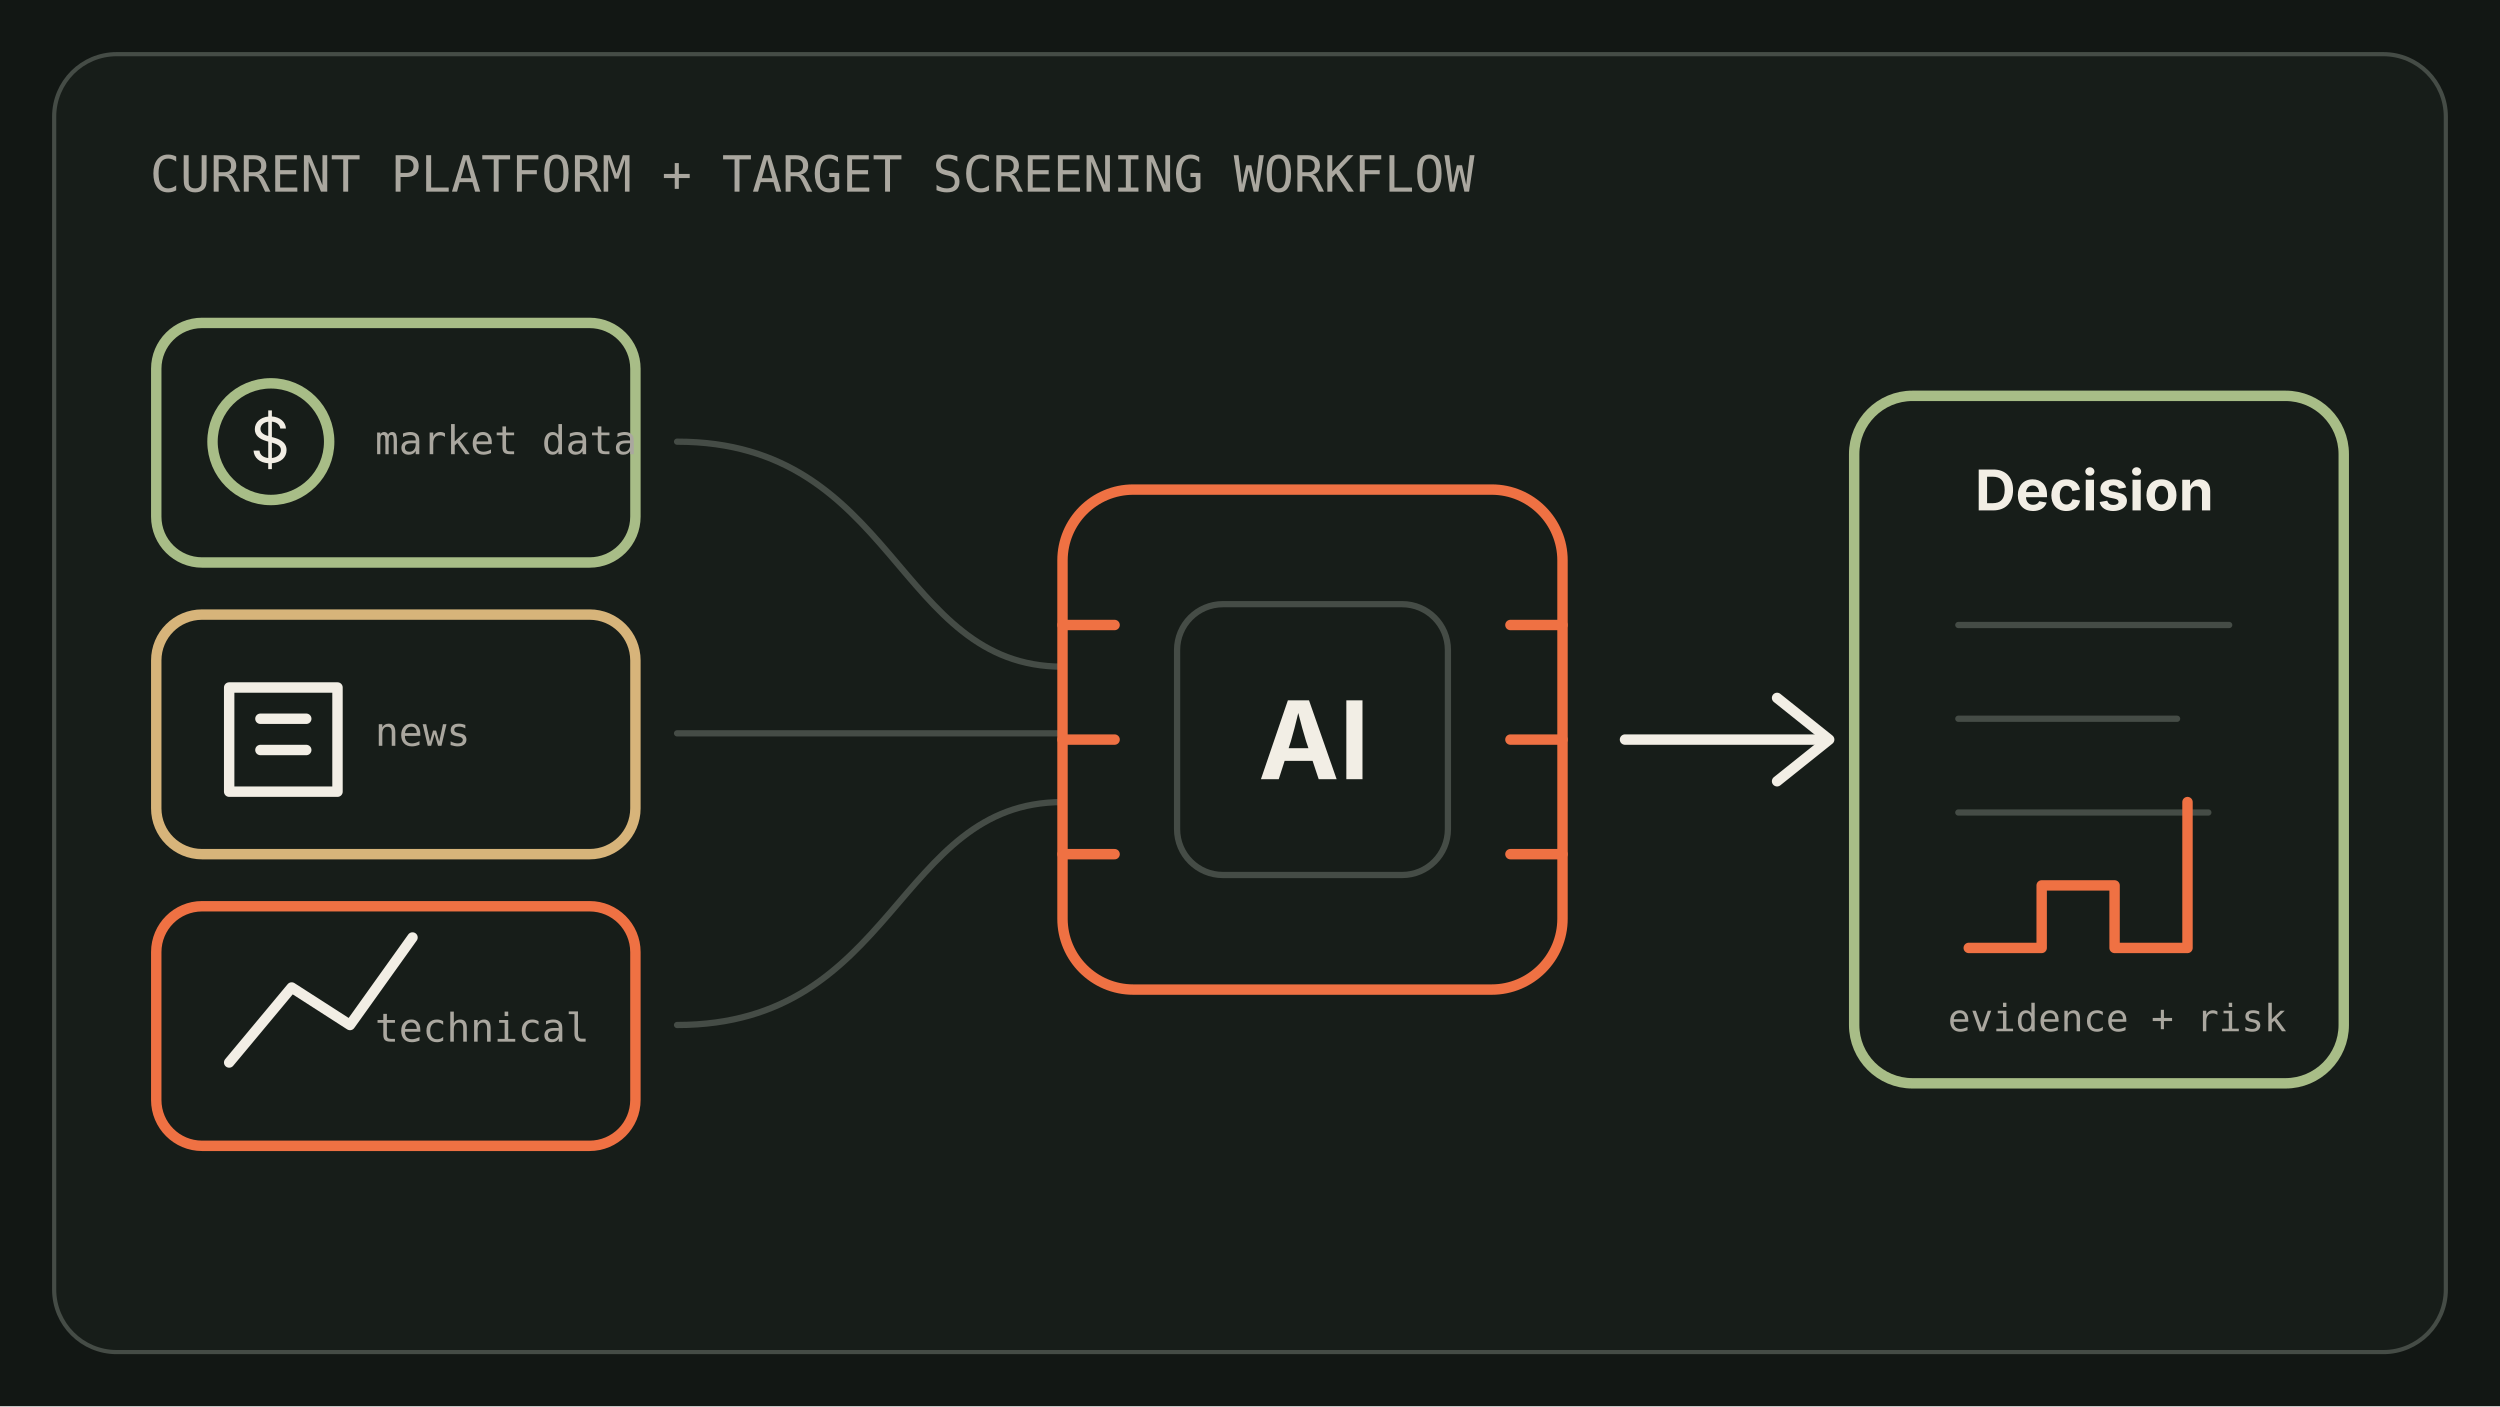
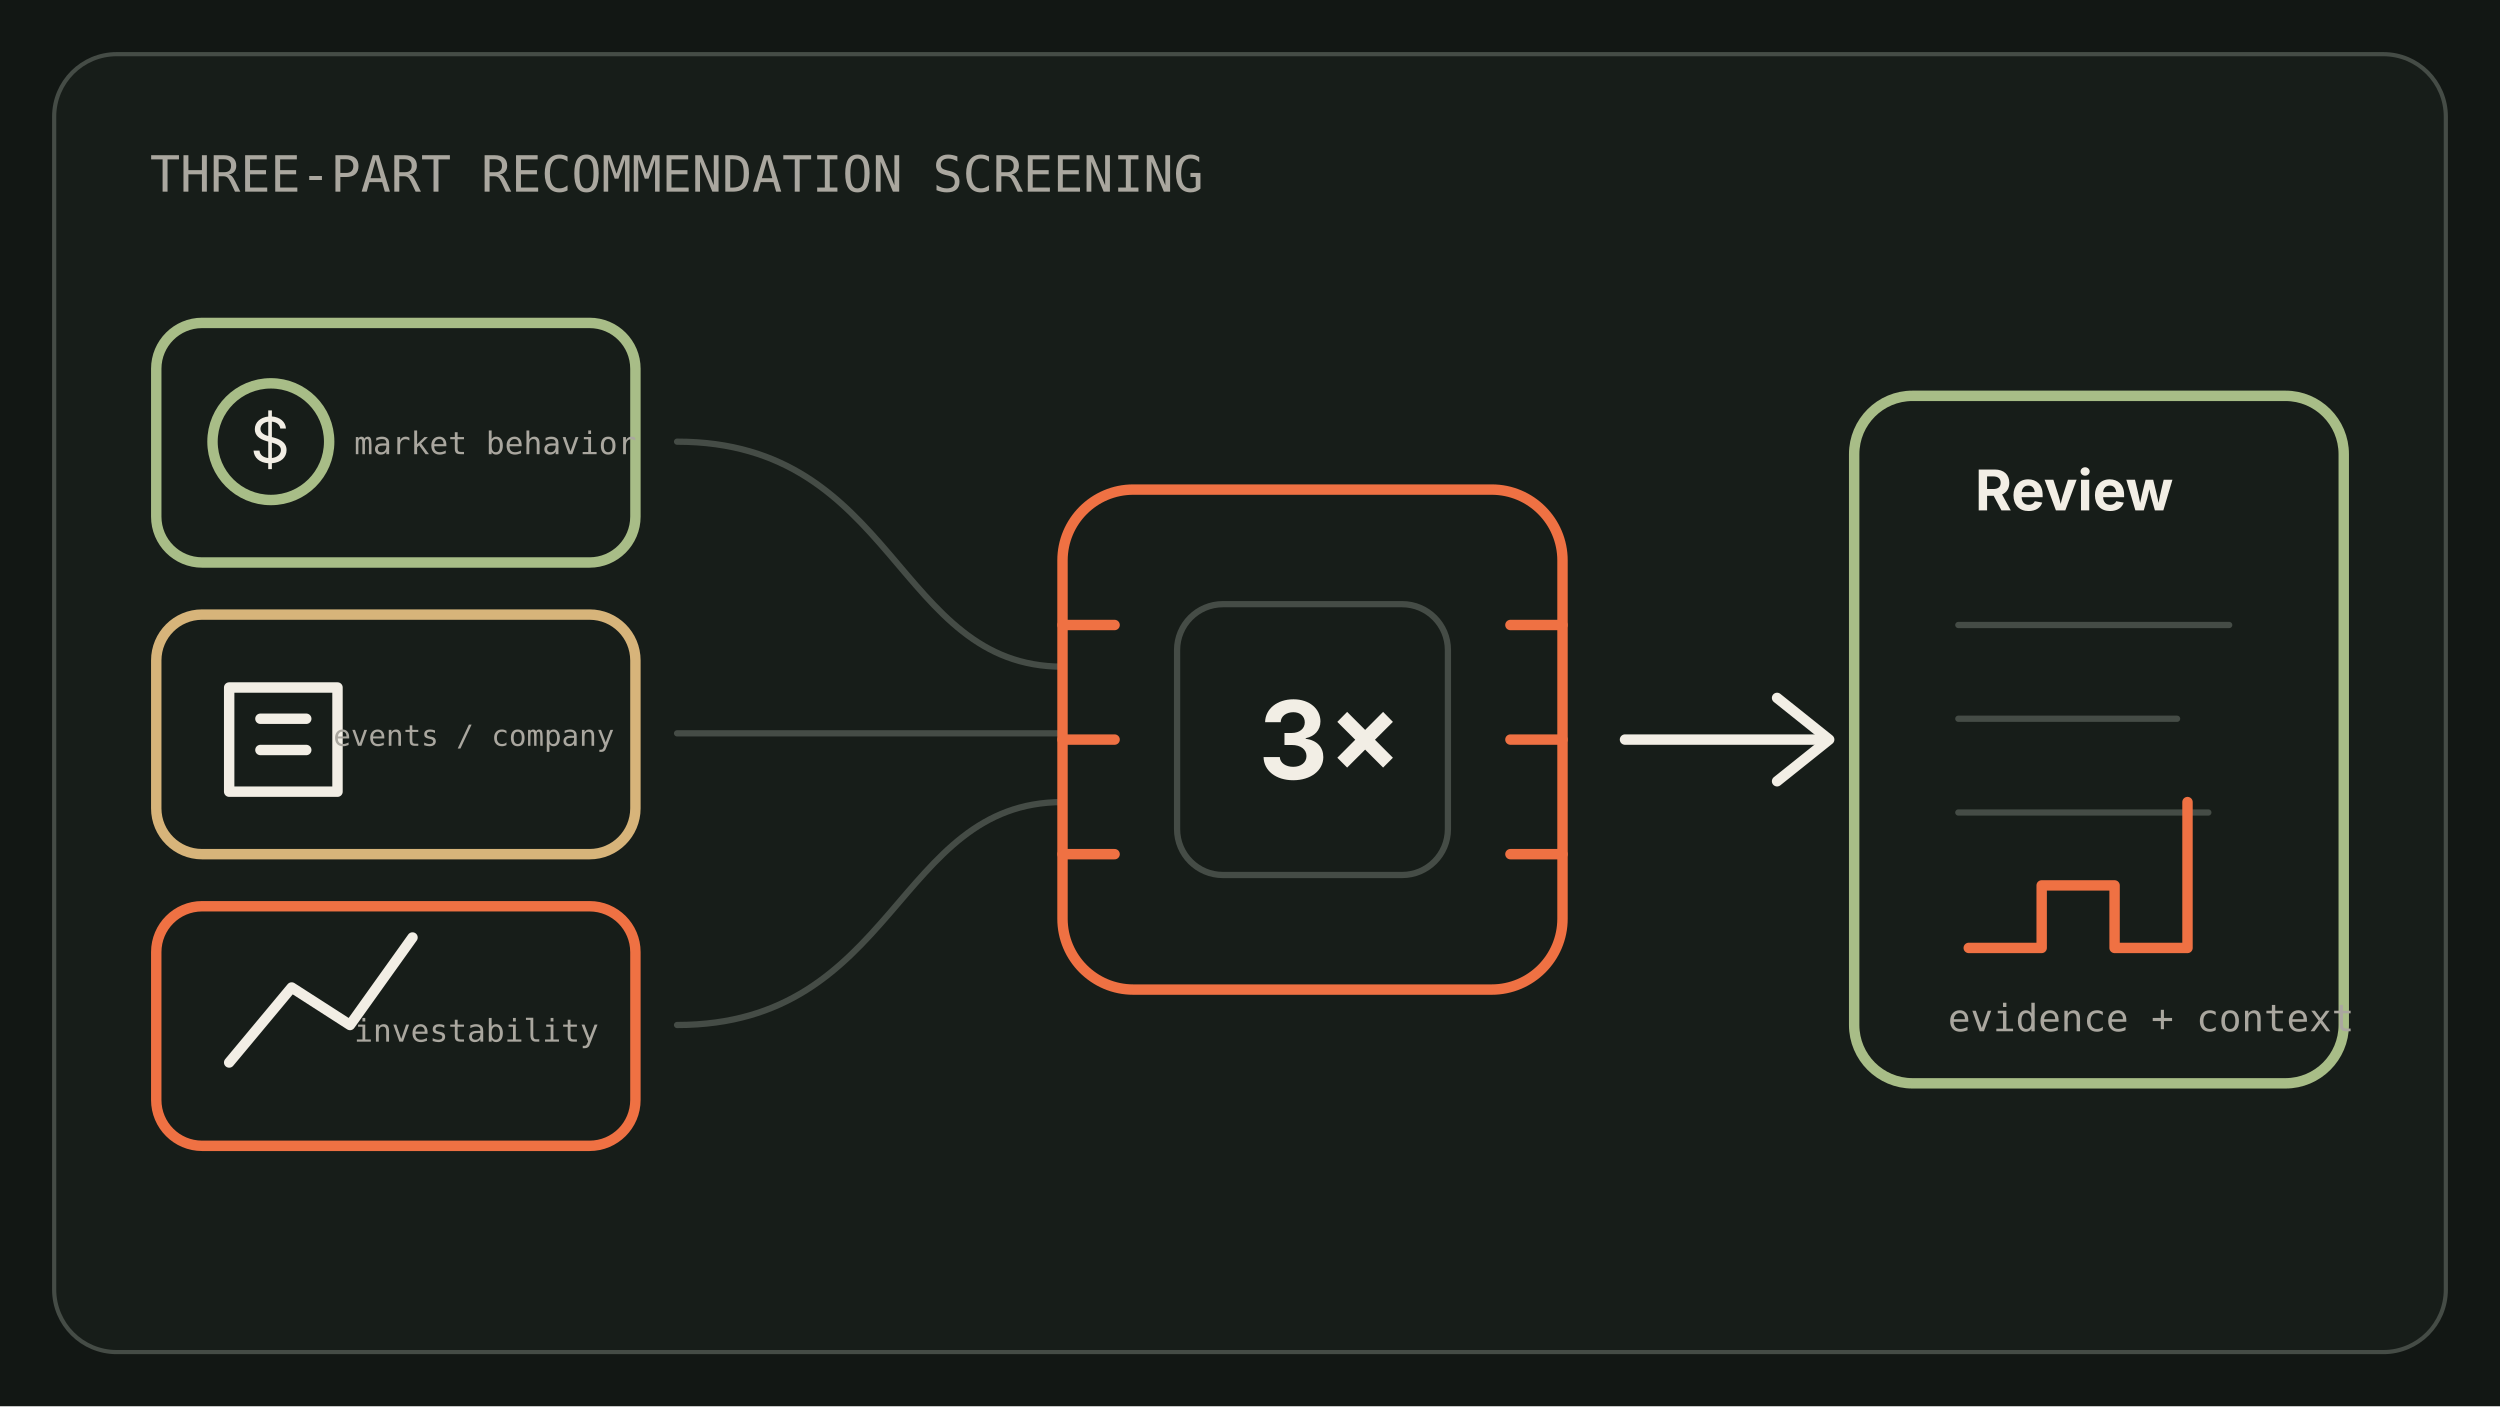
<svg xmlns="http://www.w3.org/2000/svg" viewBox="0 0 1200 675" role="img" aria-labelledby="title desc">
  <rect width="1200" height="675" fill="#121714" />
  <rect x="26" y="26" width="1148" height="623" rx="30" fill="#171d19" stroke="#454c46" stroke-width="2" />
  <style>.t{font-family:Inter,Arial,sans-serif;fill:#f2eee5}.m{font-family:ui-monospace,monospace;fill:#aaa79f}.line{fill:none;stroke:#f2eee5;stroke-width:5;stroke-linecap:round;stroke-linejoin:round}.thin{fill:none;stroke:#454c46;stroke-width:3;stroke-linecap:round;stroke-linejoin:round}.sage{fill:none;stroke:#a8bd87;stroke-width:5;stroke-linecap:round;stroke-linejoin:round}.orange{fill:none;stroke:#ef7143;stroke-width:5;stroke-linecap:round;stroke-linejoin:round}.sand{fill:none;stroke:#d7b47a;stroke-width:5;stroke-linecap:round;stroke-linejoin:round}</style>
-   <text x="72" y="92" class="m" font-size="24">CURRENT PLATFORM + TARGET SCREENING WORKFLOW</text>
+   <text x="72" y="92" class="m" font-size="24">THREE-PART RECOMMENDATION SCREENING</text>
  <rect x="75" y="155" width="230" height="115" rx="22" class="sage" />
  <circle cx="130" cy="212" r="28" class="sage" />
  <text x="120" y="222" class="t" font-size="30">$</text>
-   <text x="180" y="218" class="m" font-size="19">market data</text>
+   <text x="170" y="218" class="m" font-size="15">market behavior</text>
  <rect x="75" y="295" width="230" height="115" rx="22" class="sand" />
  <path d="M110 330h52v50h-52zM125 345h22M125 360h22" class="line" />
-   <text x="180" y="358" class="m" font-size="19">news</text>
+   <text x="160" y="358" class="m" font-size="14">events / company</text>
  <rect x="75" y="435" width="230" height="115" rx="22" class="orange" />
  <path d="M110 510l30-36 28 18 30-42" class="line" />
-   <text x="180" y="500" class="m" font-size="19">technical</text>
+   <text x="170" y="500" class="m" font-size="15">investability</text>
  <path d="M325 212C430 212 430 320 510 320M325 352H510M325 492C430 492 430 385 510 385" class="thin" />
  <rect x="510" y="235" width="240" height="240" rx="34" class="orange" />
  <rect x="565" y="290" width="130" height="130" rx="22" class="thin" />
-   <text x="604" y="374" class="t" font-size="52" font-weight="700">AI</text>
+   <text x="604" y="374" class="t" font-size="52" font-weight="700">3×</text>
  <path d="M535 300h-25M535 355h-25M535 410h-25M725 300h25M725 355h25M725 410h25" class="orange" />
  <path d="M780 355H875" class="line" />
  <path d="m853 335 25 20-25 20" class="line" />
  <rect x="890" y="190" width="235" height="330" rx="28" class="sage" />
-   <text x="948" y="245" class="t" font-size="27" font-weight="700">Decision</text>
+   <text x="948" y="245" class="t" font-size="27" font-weight="700">Review</text>
  <path d="M940 300h130M940 345h105M940 390h120" class="thin" />
  <path d="M945 455h35v-30h35v30h35v-70" class="orange" />
-   <text x="935" y="495" class="m" font-size="18">evidence + risk</text>
+   <text x="935" y="495" class="m" font-size="18">evidence + context</text>
</svg>
